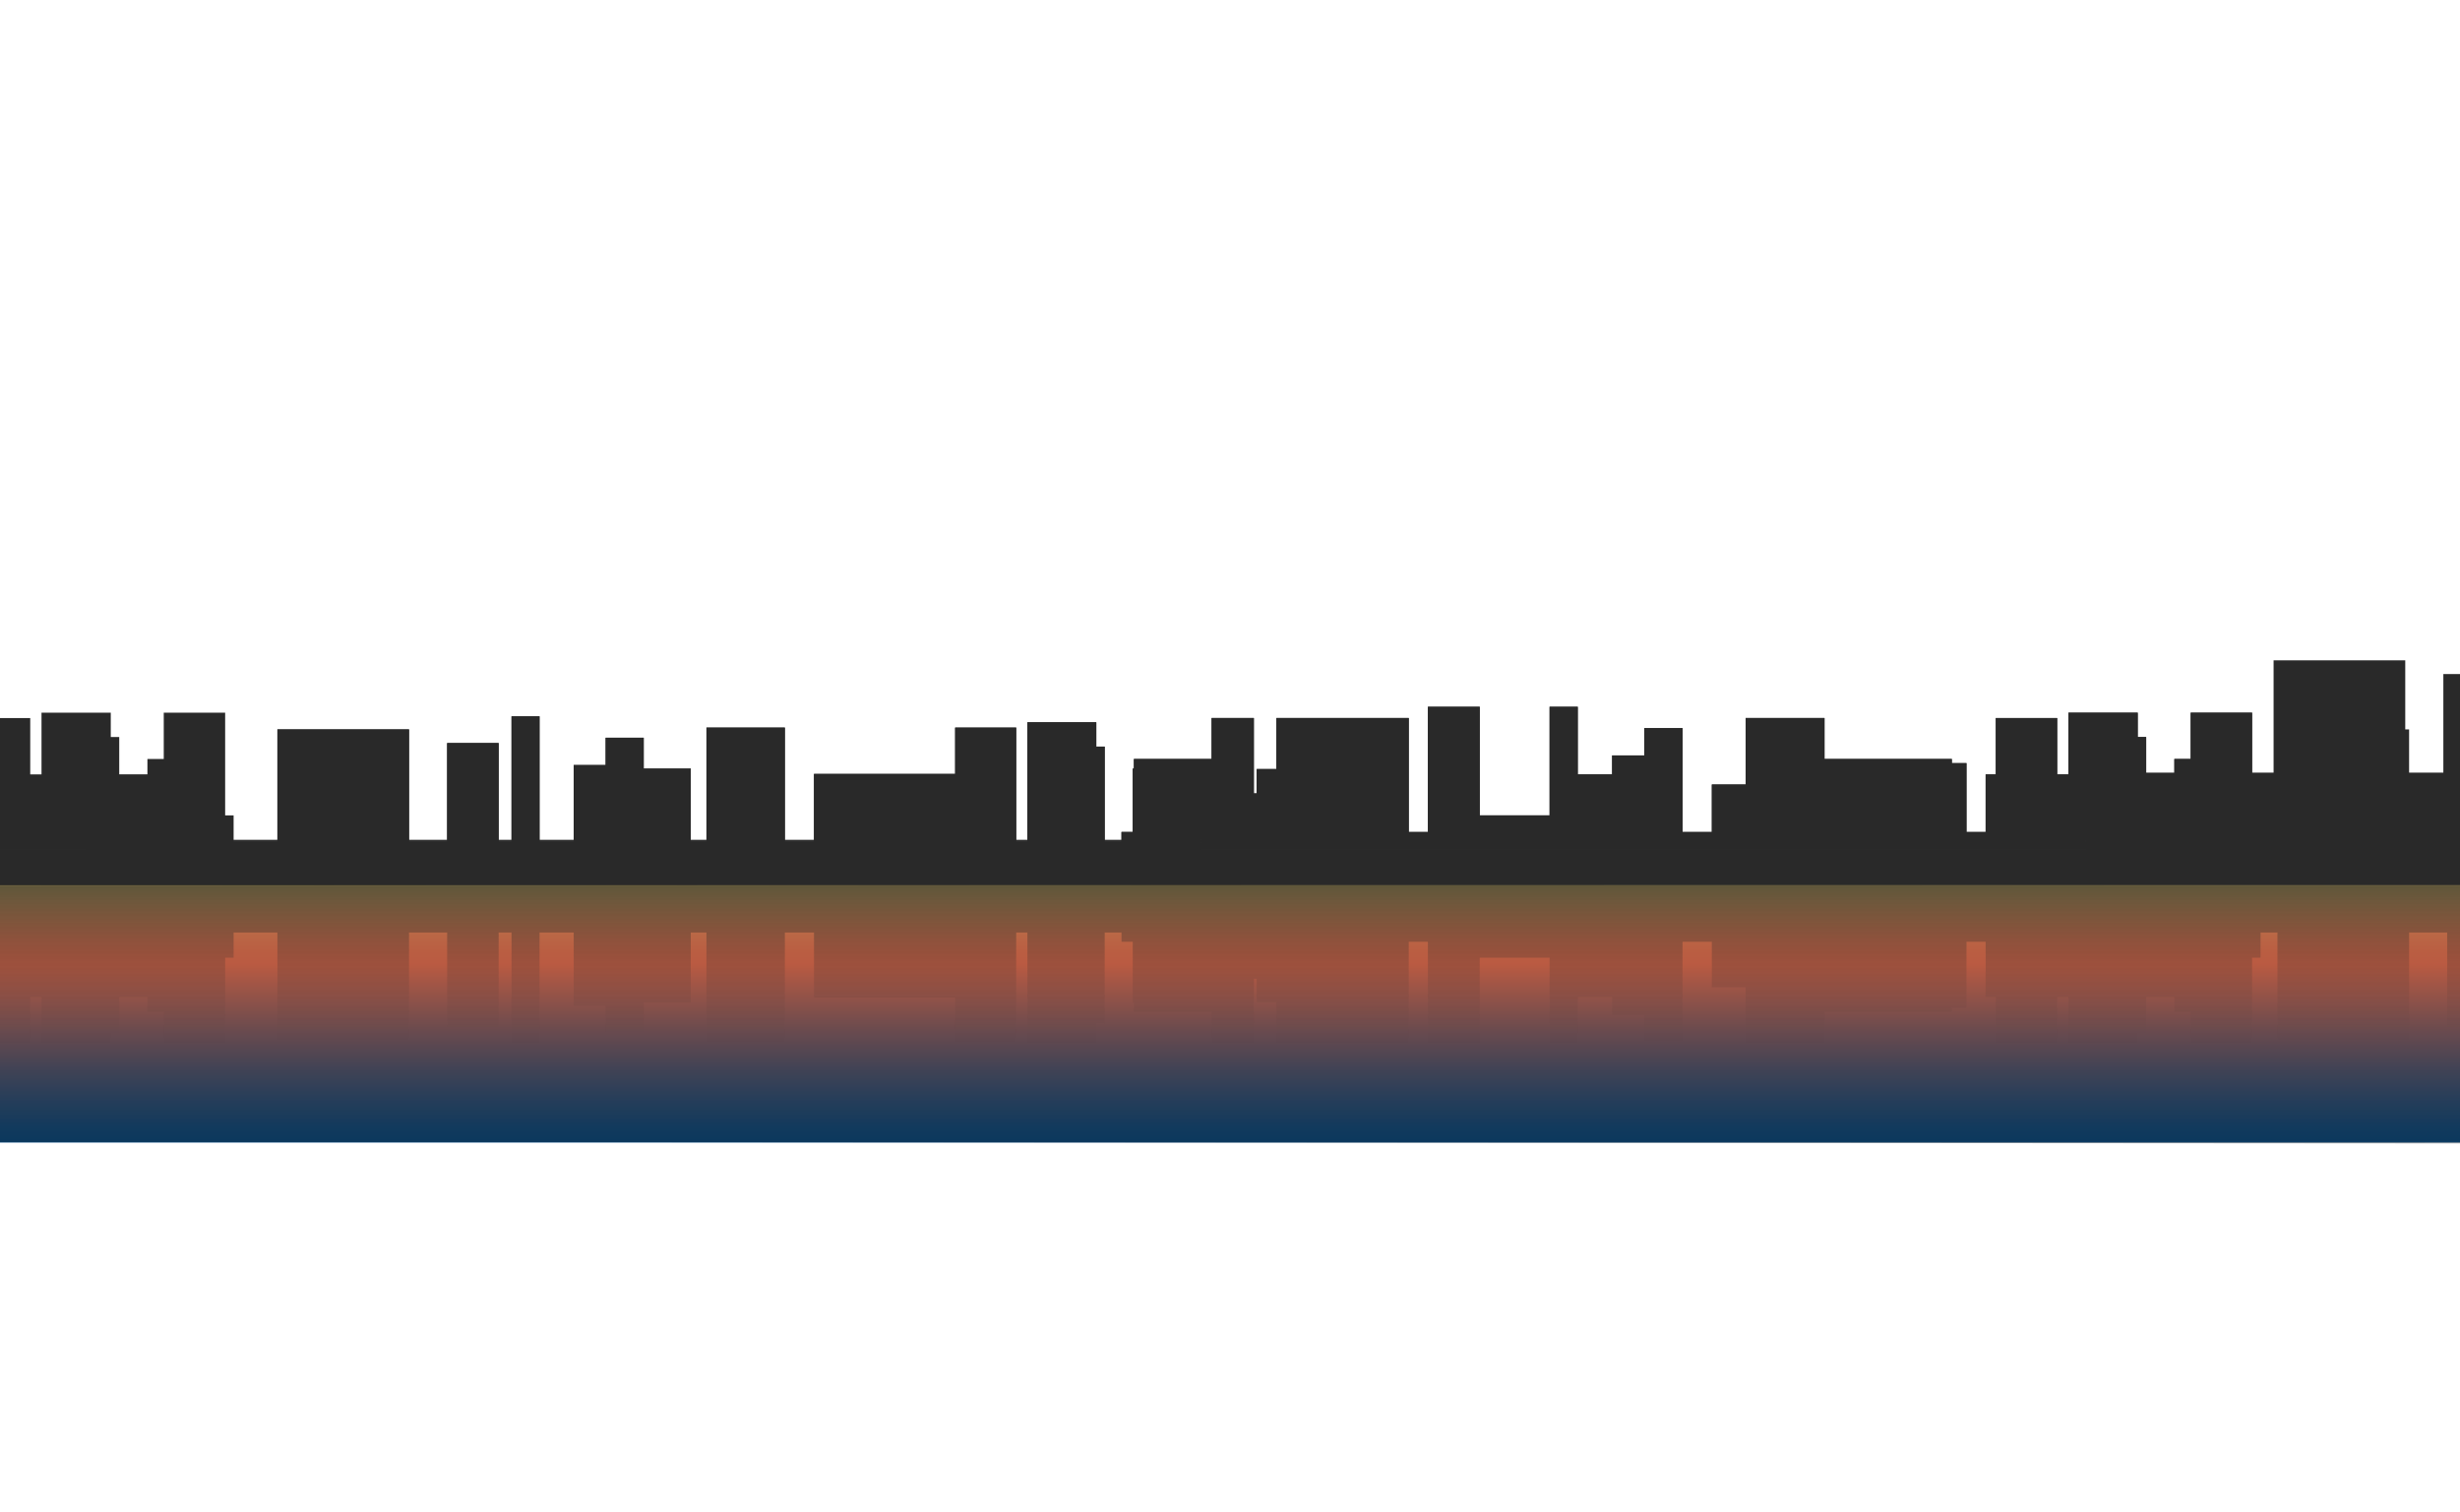
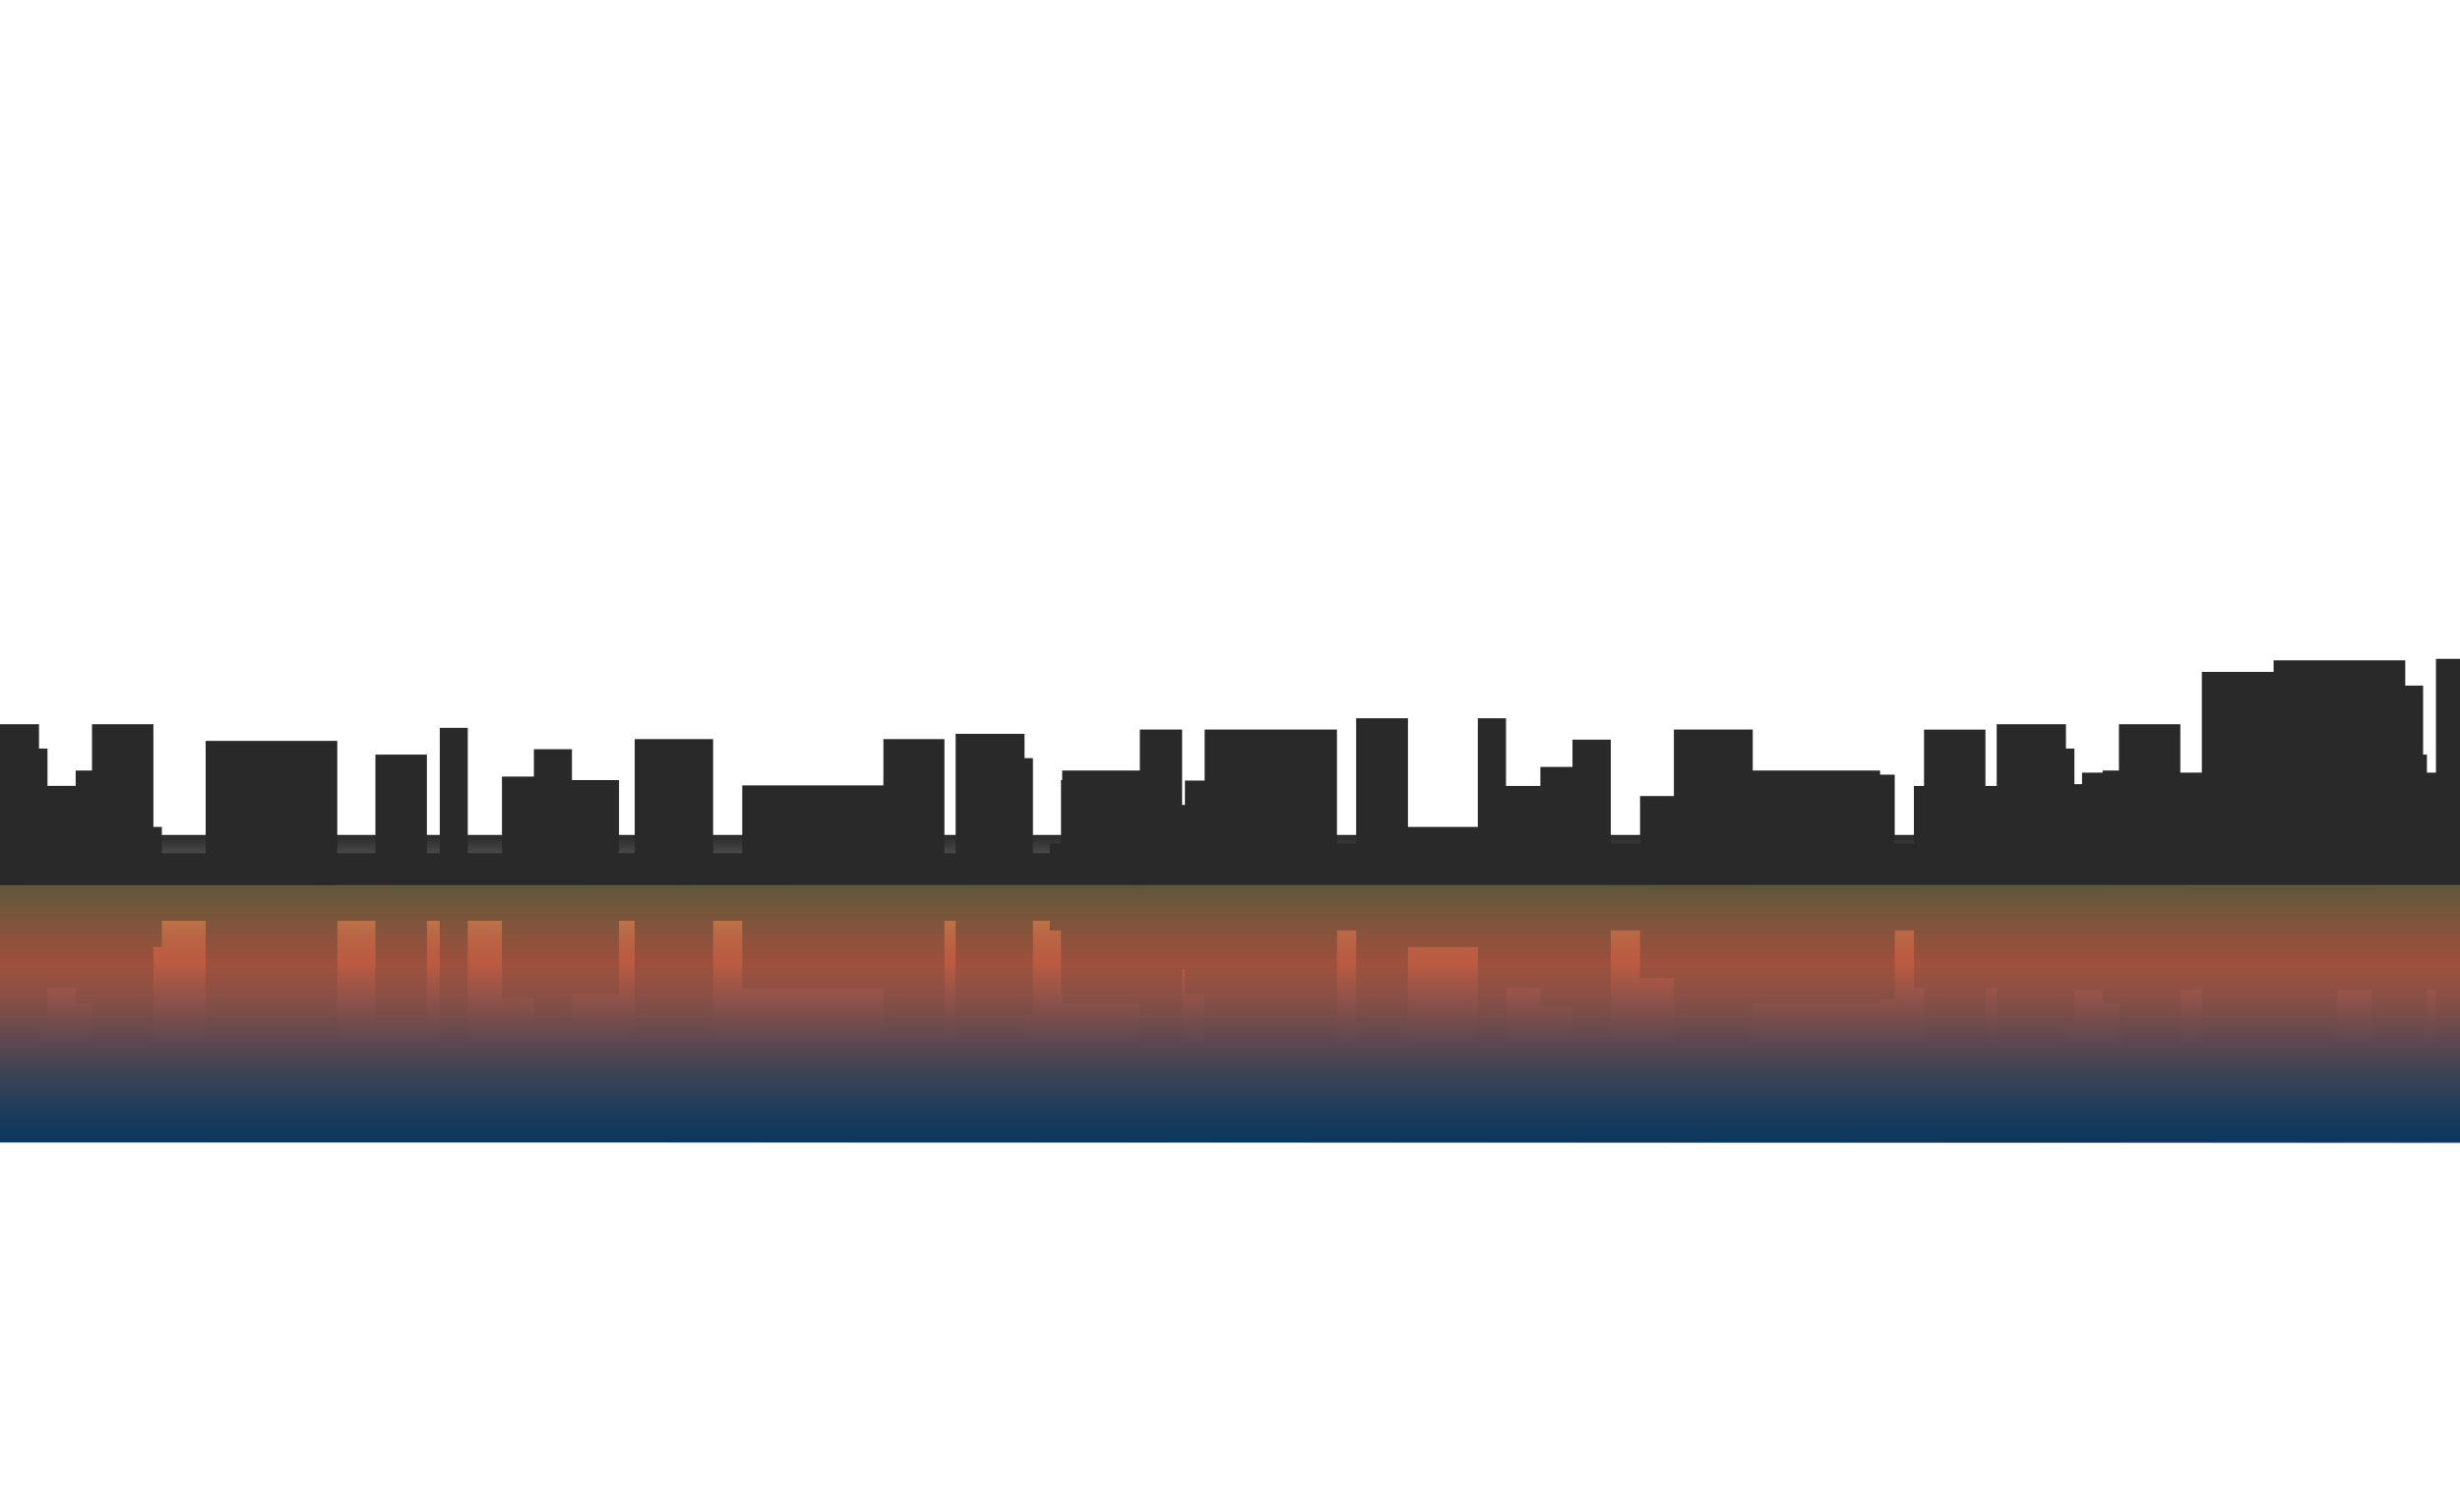
<svg xmlns="http://www.w3.org/2000/svg" width="1920" height="1180" viewBox="0 0 1920 1180">
  <defs>
    <linearGradient id="linear-gradient" x1="949" y1="819.56" x2="949" y2="651.83" gradientUnits="userSpaceOnUse">
      <stop offset="0" />
      <stop offset="0.11" stop-color="#050505" />
      <stop offset="0.23" stop-color="#131313" />
      <stop offset="0.36" stop-color="#2a2a2a" />
      <stop offset="0.5" stop-color="#4b4b4b" />
      <stop offset="0.64" stop-color="#757575" />
      <stop offset="0.79" stop-color="#a8a8a8" />
      <stop offset="0.94" stop-color="#e4e4e4" />
      <stop offset="1" stop-color="#fff" />
    </linearGradient>
    <linearGradient id="linear-gradient-2" x1="823.07" y1="649.8" x2="823.07" y2="235.8" gradientTransform="matrix(-2.64, 0, 0, -0.49, 3127.3, 1008.04)" gradientUnits="userSpaceOnUse">
      <stop offset="0" stop-color="#ffe378" />
      <stop offset="0.05" stop-color="#ffc770" />
      <stop offset="0.12" stop-color="#ffa766" />
      <stop offset="0.19" stop-color="#ff8f60" />
      <stop offset="0.26" stop-color="#ff815b" />
      <stop offset="0.31" stop-color="#ff7c5a" />
      <stop offset="0.39" stop-color="#dc7560" />
      <stop offset="0.56" stop-color="#94676b" />
      <stop offset="0.71" stop-color="#5b5c74" />
      <stop offset="0.84" stop-color="#32547b" />
      <stop offset="0.94" stop-color="#184f7f" />
      <stop offset="1" stop-color="#0f4d80" />
    </linearGradient>
-     <mask id="mask" x="-61.5" y="651.83" width="2065.85" height="177.17" maskUnits="userSpaceOnUse">
+     <mask id="mask" x="-117.5" y="643.35" width="2108.22" height="227.25" maskUnits="userSpaceOnUse">
      <rect x="-32" y="651.83" width="1962" height="167.74" fill="url(#linear-gradient)" />
    </mask>
  </defs>
  <g id="city1">
-     <polygon points="216.51 657.09 216.51 569.43 319.24 569.43 319.24 657.09 348.97 657.09 348.97 580.1 389.19 580.1 389.19 657.09 399.24 657.09 399.24 559.23 421.1 559.23 421.1 657.09 447.77 657.09 447.77 597.26 472.69 597.26 472.69 575.93 502.41 575.93 502.41 600.04 539.13 600.04 539.13 657.09 551.38 657.09 551.38 568.04 612.58 568.04 612.58 657.09 635.31 657.09 635.31 604.22 745.48 604.22 745.48 568.04 793.13 568.04 793.13 657.09 801.87 657.09 801.87 563.87 855.64 563.87 855.64 582.88 862.2 582.88 862.2 657.09 875.29 657.09 875.29 649.53 884.06 649.53 884.06 600.04 884.97 600.04 884.97 592.54 945.64 592.54 945.64 560.56 978.62 560.56 978.62 619.41 980.82 619.41 980.82 600.41 996.21 600.41 996.21 560.56 1099.53 560.56 1099.53 649.53 1114.48 649.53 1114.48 551.76 1154.93 551.76 1154.93 636.56 1209.45 636.56 1209.45 551.76 1231.43 551.76 1231.43 604.58 1258.25 604.58 1258.25 589.76 1283.32 589.76 1283.32 568.44 1313.21 568.44 1313.21 649.53 1336.08 649.53 1336.08 612.46 1362.46 612.46 1362.46 560.56 1424.01 560.56 1424.01 592.54 1523.38 592.54 1523.38 595.78 1534.81 595.78 1534.81 649.53 1549.76 649.53 1549.76 604.58 1557.68 604.58 1557.68 560.56 1605.6 560.56 1605.6 604.58 1614.4 604.58 1614.4 556.39 1668.48 556.39 1668.48 575.39 1675.07 575.39 1675.07 604.58 1697.06 604.58 1697.06 592.54 1709.81 592.54 1709.81 556.39 1757.73 556.39 1757.73 636.56 1764.33 636.56 1764.33 693 1774 693 1774 697.32 1764.33 697.32 1764.33 705.51 1750.7 705.51 1750.7 724.97 937.39 724.97 937.39 732.6 67 732.6 67 657.09 216.51 657.09" fill="#292929" />
-     <path d="M2004.36,732.6c-.3-25.17-.19-50.34,0-75.51H1982.1V559.23h-21.86v97.86h-10.05v-77H1910v77h-29.73V569.43H1777.51v87.66h-13.18V636.56h-6.6V556.39h-47.93v36.14h-12.75v12h-22V575.39h-6.6v-19H1614.4v48.19h-8.79v-44h-47.93v44h-7.91v44.95h-14.95V595.78h-11.43v-3.24H1424v-32h-61.56v51.9h-26.38v37.07h-22.86V568.44h-29.9v21.31h-25.06v14.83h-26.82V551.76h-22v84.8h-54.52v-84.8h-40.45v97.77h-14.95v-89H996.2v39.85H980.82v19h-2.2V560.56h-33v32H885V600h-.91v49.49h-8.76v7.56H862.2V582.88h-6.56v-19H801.87v93.22h-8.74V568H745.48v36.18H635.31v52.87H612.58V568h-61.2v89H539.14V600H502.41V575.93H472.69v21.33H447.77v59.83H421.1V559.23H399.24v97.86H389.19v-77H349v77H319.24V569.43H216.51v87.66H182.33V636.56h-6.6V556.39H127.81v36.14H115.06v12h-22V575.39h-6.6v-19H32.4v48.19H23.6v-44H-24.32v44h-7.91v44.95H-47.19V595.78h-9.29Q-59,660.37-61.5,725H67v7.63H937.39V725H1628v7.63Z" fill="#292929" />
    <path d="M2008.7,543.38h-2.93v59.83H1979.1V505.35h-21.86v97.86h-10.05v-77H1907v77h-29.73V515.55H1774.51v87.66H1625v75.51h421.72C2035.69,633.25,2020.85,588.56,2008.7,543.38Z" fill="#292929" />
+     <path d="M1948.22,687.72h42.49c-11-45.46-25.87-90.15-38-135.34h-2.93v59.83H1926.1v-44h-3V514.35h-21.86v97.86h-7.05V589.1h-3V535.22H1851v77h-26.73V578.43h-3V524.55H1718.51v87.66h-16.78V565.39h-47.93v36.14h-12.75v10.67h-22V584.39h-6.6v-19H1558.4v48.19h-8.79v-44h-47.93v44h-7.91v44.95h-14.95V604.78h-11.43v-3.24H1368v-32h-61.56v51.9h-26.38v37.07h-22.86V577.44h-29.9v21.31h-25.06v14.83h-26.82V560.76h-22v84.8h-54.52v-84.8h-40.45v97.77h-14.95v-89H940.2v39.85H924.82v19h-2.2V569.56h-33v32H829V609h-.91v49.49h-8.76v7.56H806.2V591.88h-6.56v-19H745.87v93.22h-8.74V577H689.48v36.18H579.31v52.87H556.58V577h-61.2v89H483.14V609H446.41V584.93H416.69v21.33H391.77v59.83H365.1V568.23H343.24v97.86H333.19v-77H293v77H263.24V578.43H160.51v87.66H126.33V645.56h-6.6V565.39H71.81v36.14H59.06v12h-22V584.39h-6.6v-19H-23.6v48.19H-32.4v-44H-80.32v44h-7.91v44.95h-14.95V604.78h-9.29q-2.53,64.59-5,129.19H11v7.63H881.39V734H1572v7.63h376.36C1948.14,723.64,1948.14,705.68,1948.22,687.72Z" fill="#292929" />
  </g>
  <g id="water">
    <rect x="-33.9" y="691" width="1979.03" height="200.99" fill="url(#linear-gradient-2)" />
    <g opacity="0.27">
      <rect x="-33.4" y="691.5" width="1978.03" height="199.99" />
      <path d="M-32.83,691.28l1977,1.43-.14,199L-33,890.27l.14-199m-1-1-.15,201,1979,1.43.15-201-1979-1.43Z" />
    </g>
    <g mask="url(#mask)">
-       <path d="M2004.36,655.6c-.3,24.13-.19,48.27,0,72.4H1982.1v93.84h-21.86V728h-10.05v73.82H1910V728h-29.73v84.05H1777.51V728h-13.18v19.69h-6.6v76.87h-47.93V789.9h-12.75V778.35h-22v28h-6.6v18.22H1614.4V778.35h-8.79v42.21h-47.93V778.35h-7.91v-43.1h-14.95v51.54h-11.43v3.11H1424v30.66h-61.56V770.79h-26.38V735.25h-22.86V813h-29.9V792.57h-25.06V778.35h-26.82V829h-22V747.69h-54.52V829h-40.45V735.25h-14.95v85.31H996.2V782.35H980.82V764.13h-2.2v56.43h-33V789.9H885v-7.2h-.91V735.25h-8.76V728H862.2v71.15h-6.56v18.23H801.87V728h-8.74v85.39H745.48V778.7H635.31V728H612.58v85.39h-61.2V728H539.14v54.7H502.41v23.13H472.69V785.37H447.77V728H421.1v93.84H399.24V728H389.19v73.82H349V728H319.24v84.05H216.51V728H182.33v19.69h-6.6v76.87H127.81V789.9H115.06V778.35h-22v28h-6.6v18.22H32.4V778.35H23.6v42.21H-24.32V778.35h-7.91v-43.1H-47.19v51.54h-9.29q-2.53-61.94-5-123.88H67V655.6H937.39v7.31H1628V655.6Z" fill="#292929" />
+       <path d="M1948.22,697.23h42.49c-11,45.46-25.87,90.15-38,135.34h-2.93V772.74H1926.1v44h-3V870.6h-21.86V772.74h-7.05v23.11h-3v53.88H1851v-77h-26.73v33.78h-3v53.88H1718.51V772.74h-16.78v46.82h-47.93V783.41h-12.75V772.74h-22v27.82h-6.6v19H1558.4V771.36h-8.79v44h-47.93v-44h-7.91V726.42h-14.95v53.75h-11.43v3.24H1368v32h-61.56v-51.9h-26.38V726.42h-22.86v81.09h-29.9V786.19h-25.06V771.36h-26.82v52.82h-22v-84.8h-54.52v84.8h-40.45V726.42h-14.95v89H940.2V775.53H924.82v-19h-2.2v58.85h-33v-32H829V775.9h-.91V726.42h-8.76v-7.56H806.2v74.21h-6.56v19H745.87V718.86h-8.74v89H689.48V771.73H579.31V718.86H556.58v89h-61.2v-89H483.14v57H446.41V800H416.69V778.69H391.77V718.86H365.1v97.86H343.24V718.86H333.19v77H293v-77H263.24v87.66H160.51V718.86H126.33v20.53h-6.6v80.16H71.81V783.41H59.06v-12h-22v29.19h-6.6v19H-23.6V771.36H-32.4v44H-80.32v-44h-7.91V726.42h-14.95v53.75h-9.29q-2.53-64.59-5-129.19H11v-7.63H881.39V651H1572v-7.63h376.36C1948.14,661.31,1948.14,679.27,1948.22,697.23Z" fill="#292929" />
    </g>
  </g>
</svg>
